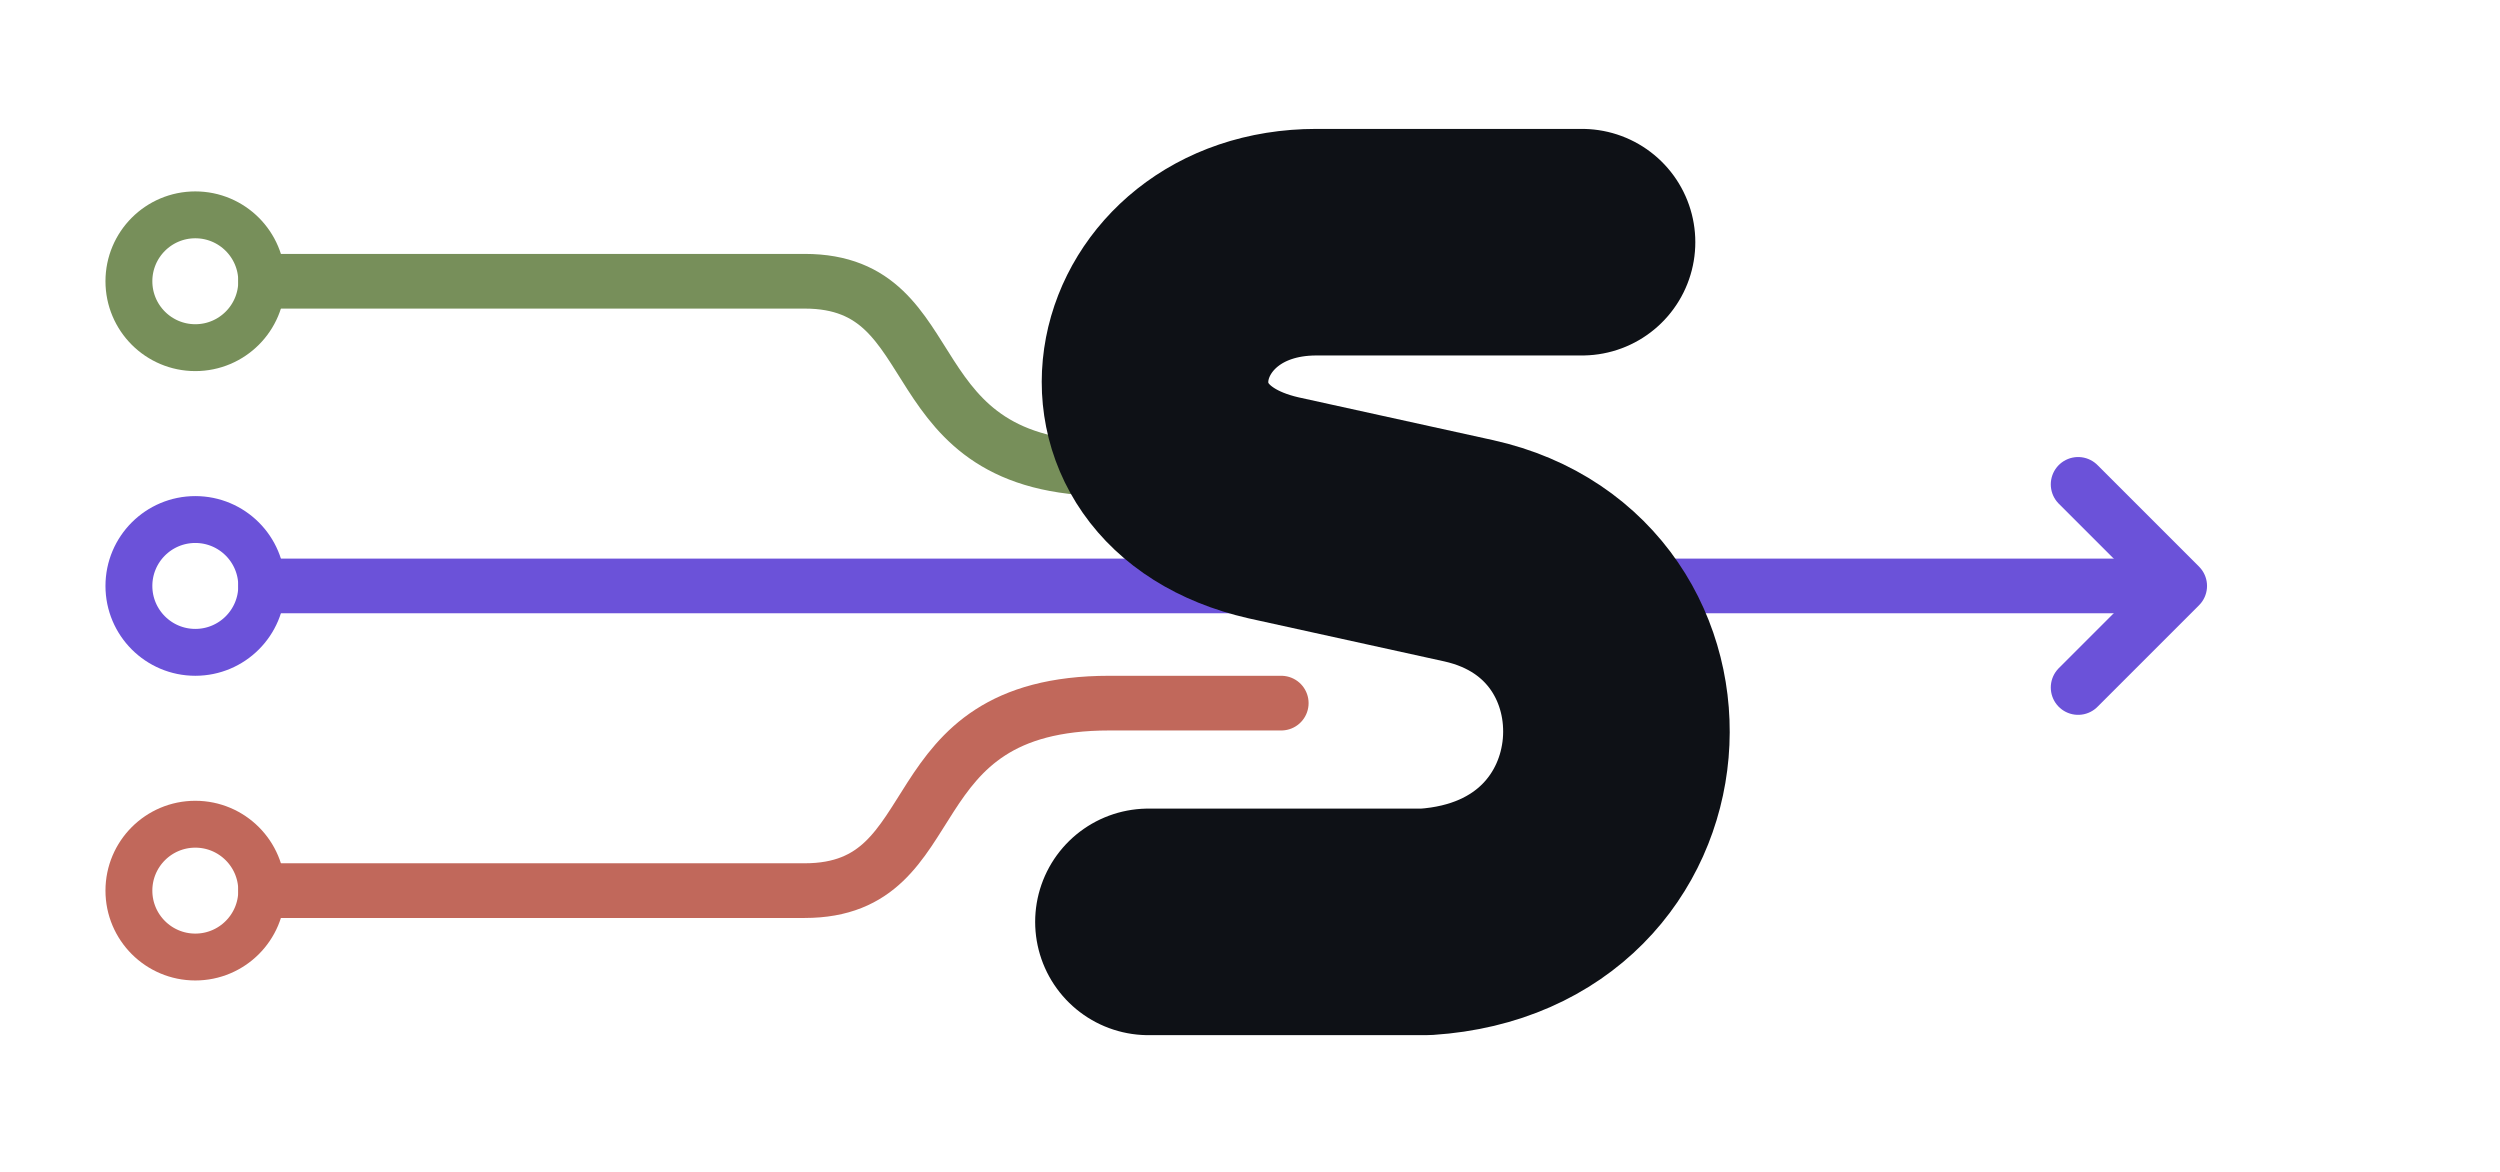
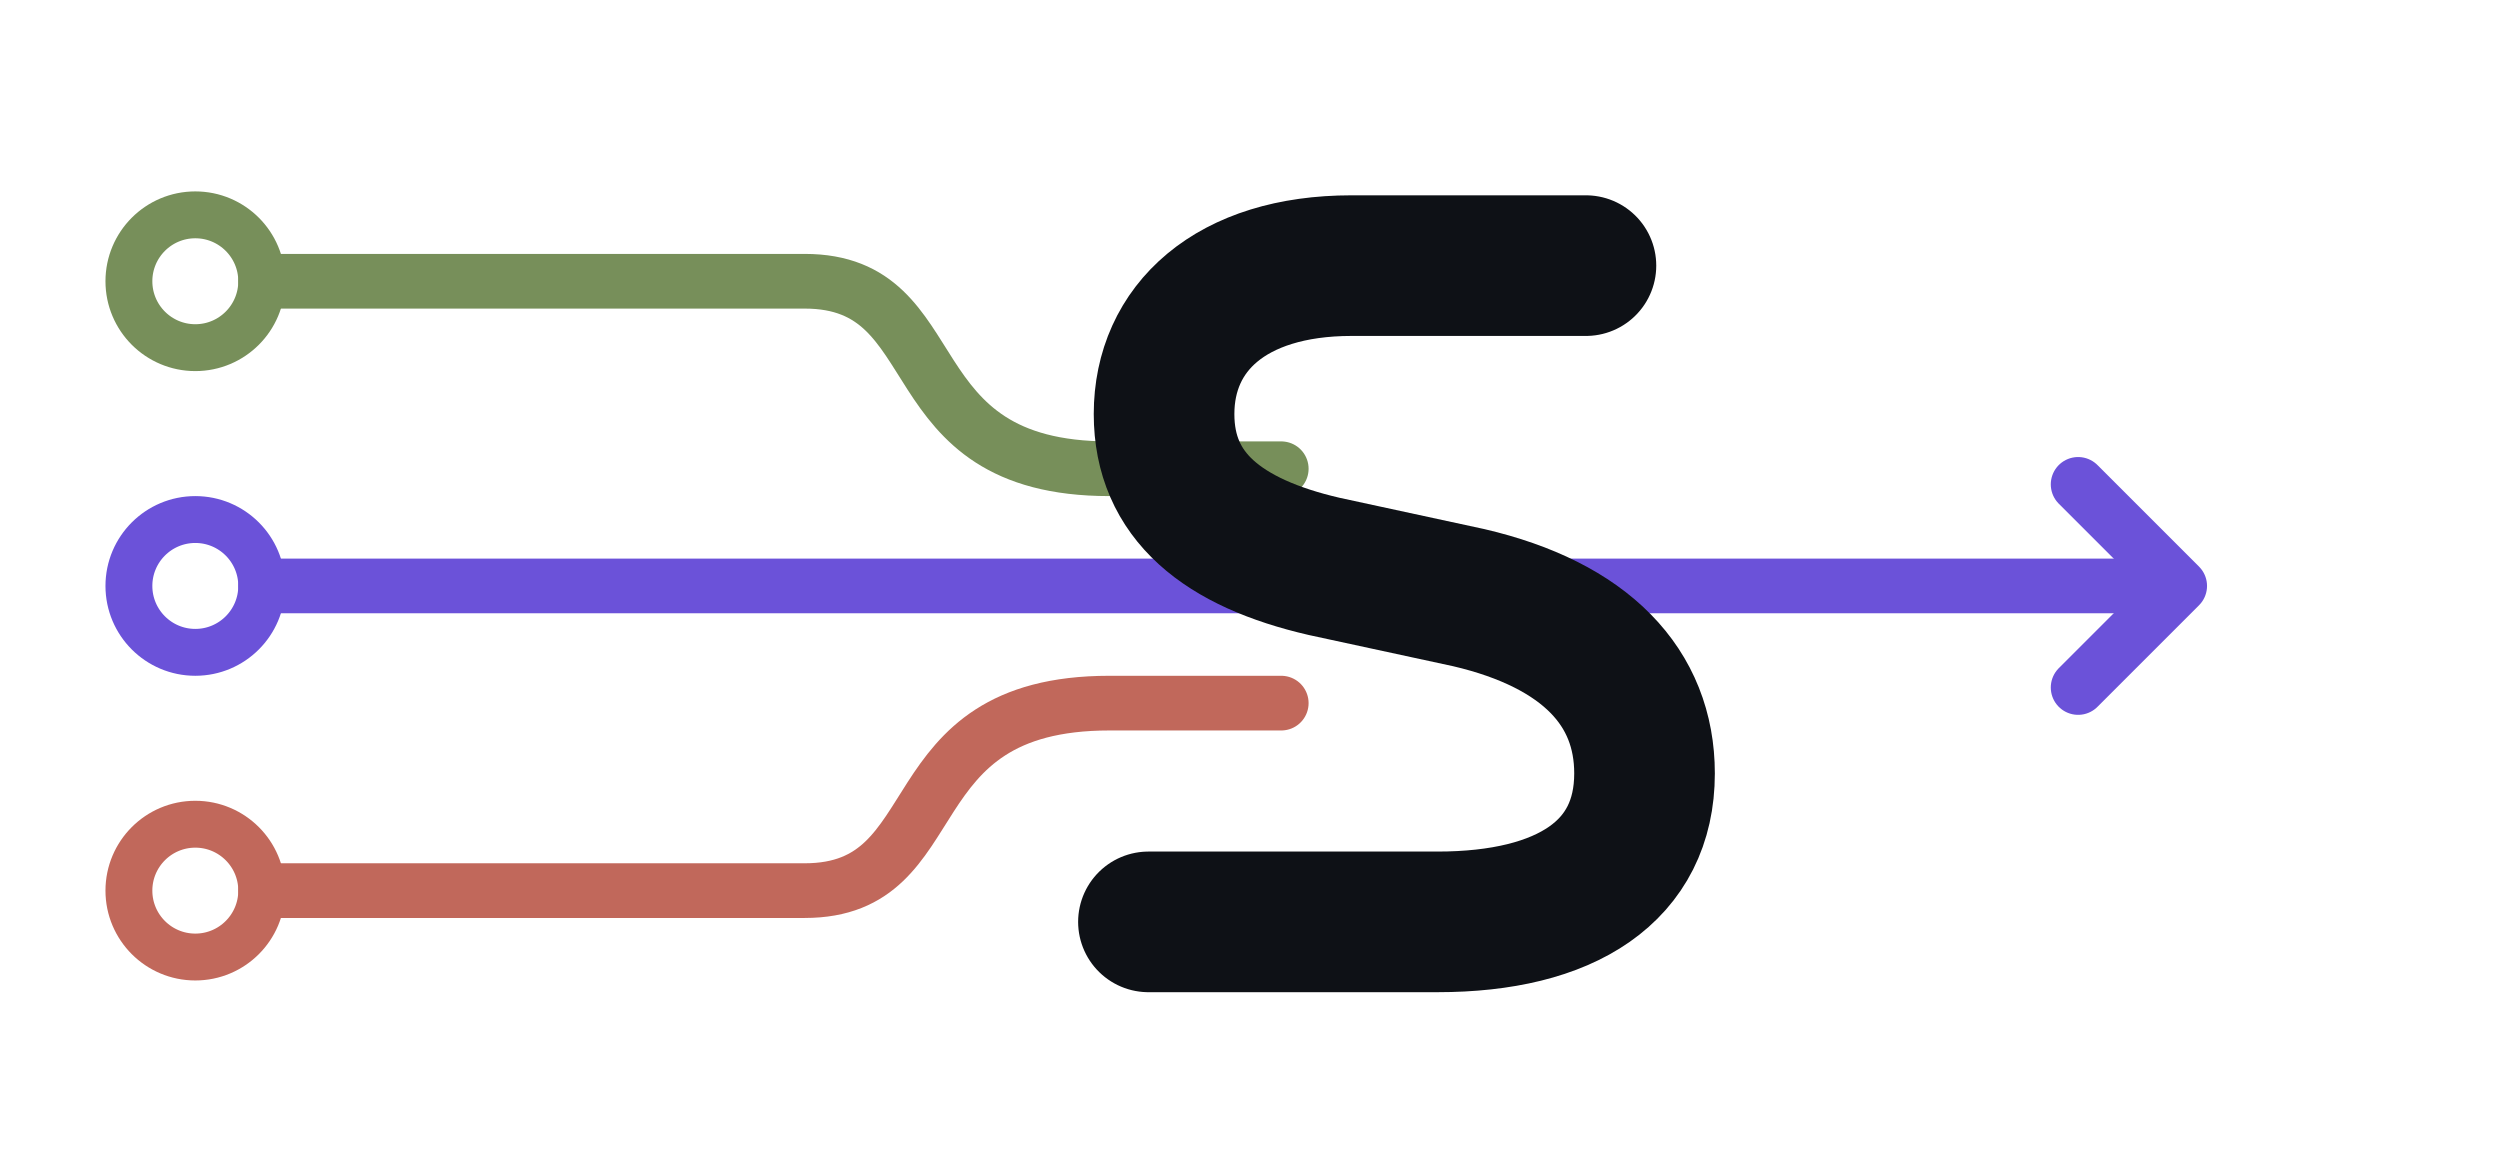
<svg xmlns="http://www.w3.org/2000/svg" viewBox="0 0 640 300" role="img" aria-labelledby="title desc">
  <g fill="none" stroke-linecap="round" stroke-linejoin="round">
    <path d="M68 72 H206 C244 72 228 120 284 120 H328" stroke="#778F5A" stroke-width="14" />
    <path d="M68 150 H330" stroke="#6B52D9" stroke-width="14" />
    <path d="M68 228 H206 C244 228 228 180 284 180 H328" stroke="#C1685B" stroke-width="14" />
    <circle cx="50" cy="72" r="17" stroke="#778F5A" stroke-width="12" />
    <circle cx="50" cy="150" r="17" stroke="#6B52D9" stroke-width="12" />
    <circle cx="50" cy="228" r="17" stroke="#C1685B" stroke-width="12" />
    <path d="M372 150 H554" stroke="#6B52D9" stroke-width="14" />
    <path d="M532 124 L558 150 L532 176" stroke="#6B52D9" stroke-width="14" />
-     <path d="M405 62 H337 C291 62 278 119 326 130 L376 141 C430 153 426 232 365 236 H294" stroke="#0E1116" stroke-width="58" />
+     <path d="M406 68 H346 C315 68 298 84 298 106 C298 127 313 139 339 145 L376 153 C406 160 421 176 421 198 C421 223 401 236 368 236 H294" stroke="#0E1116" stroke-width="36" />
  </g>
</svg>
